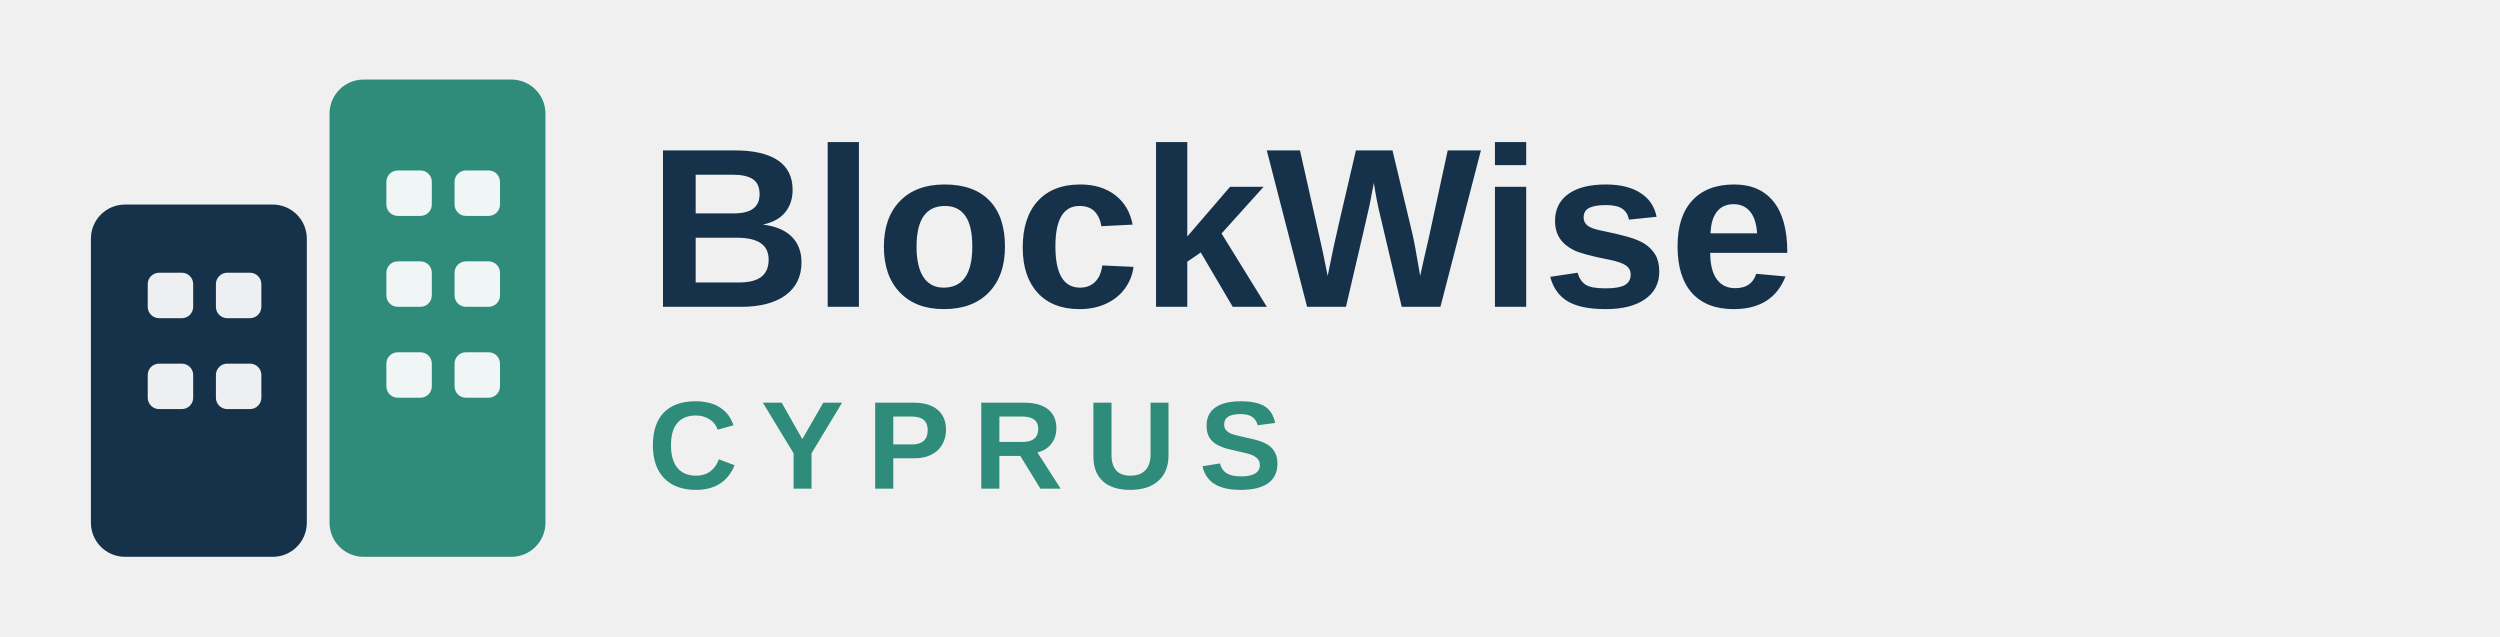
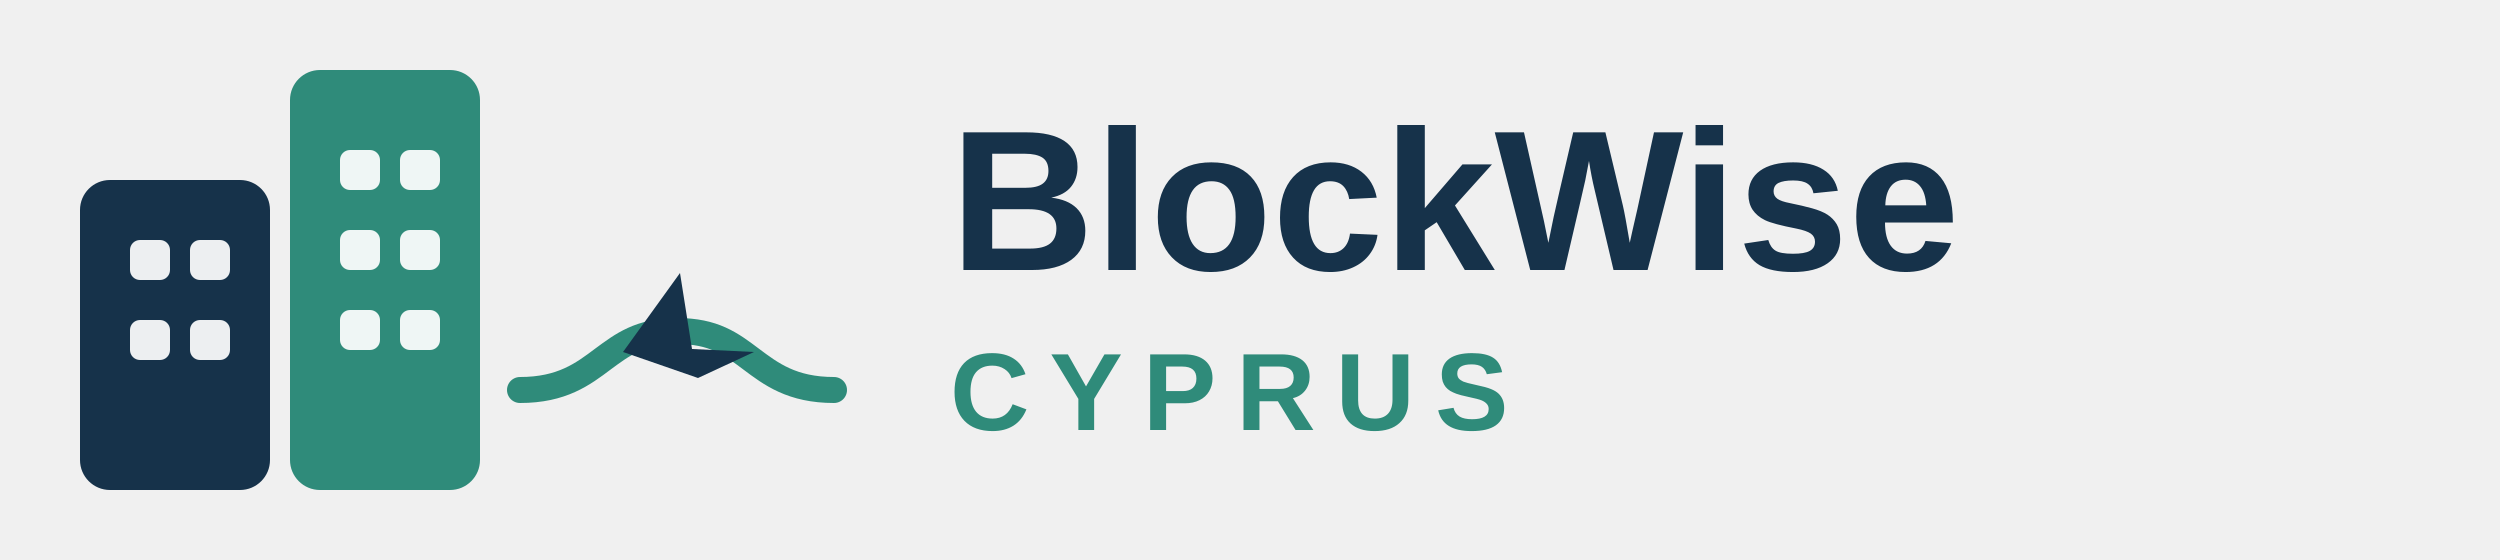
- <svg xmlns="http://www.w3.org/2000/svg" viewBox="0 0 220 56" role="img" aria-labelledby="title desc">
+ <svg xmlns="http://www.w3.org/2000/svg" viewBox="0 0 250 56" role="img" aria-labelledby="title desc">
  <g transform="translate(8 7)">
    <rect x="0" y="11" width="19" height="31" rx="3" fill="#16324a" />
    <rect x="21" y="0" width="19" height="42" rx="3" fill="#2f8b7a" />
    <rect x="5" y="17" width="4" height="4" rx="1" fill="#ffffff" opacity=".92" />
    <rect x="11" y="17" width="4" height="4" rx="1" fill="#ffffff" opacity=".92" />
    <rect x="5" y="25" width="4" height="4" rx="1" fill="#ffffff" opacity=".92" />
    <rect x="11" y="25" width="4" height="4" rx="1" fill="#ffffff" opacity=".92" />
    <rect x="26" y="8" width="4" height="4" rx="1" fill="#ffffff" opacity=".92" />
    <rect x="32" y="8" width="4" height="4" rx="1" fill="#ffffff" opacity=".92" />
    <rect x="26" y="16" width="4" height="4" rx="1" fill="#ffffff" opacity=".92" />
    <rect x="32" y="16" width="4" height="4" rx="1" fill="#ffffff" opacity=".92" />
    <rect x="26" y="24" width="4" height="4" rx="1" fill="#ffffff" opacity=".92" />
    <rect x="32" y="24" width="4" height="4" rx="1" fill="#ffffff" opacity=".92" />
+     <g transform="translate(44 20)">
+       <path d="M0 12c4.2 0 6.3-1.6 8.3-3.1 1.9-1.4 3.7-2.8 7.4-2.8 3.7 0 5.4 1.3 7.4 2.8 2 1.5 4.1 3.1 8.3 3.1" fill="none" stroke="#2f8b7a" stroke-width="2.6" stroke-linecap="round" />
+       <path d="M10.3 8.2 16 .3l1.2 7.6 6.2.3-5.6 2.6Z" fill="#16324a" />
+     </g>
  </g>
-   <text x="57" y="27" font-family="Arial, Helvetica, sans-serif" font-size="20" font-weight="700" fill="#16324a">BlockWise</text>
-   <text x="57" y="43" font-family="Arial, Helvetica, sans-serif" font-size="11" font-weight="700" letter-spacing="2" fill="#2f8b7a">CYPRUS</text>
+   <text x="95" y="27" font-family="Arial, Helvetica, sans-serif" font-size="20" font-weight="700" fill="#16324a">BlockWise</text>
+   <text x="95" y="43" font-family="Arial, Helvetica, sans-serif" font-size="11" font-weight="700" letter-spacing="2" fill="#2f8b7a">CYPRUS</text>
</svg>
